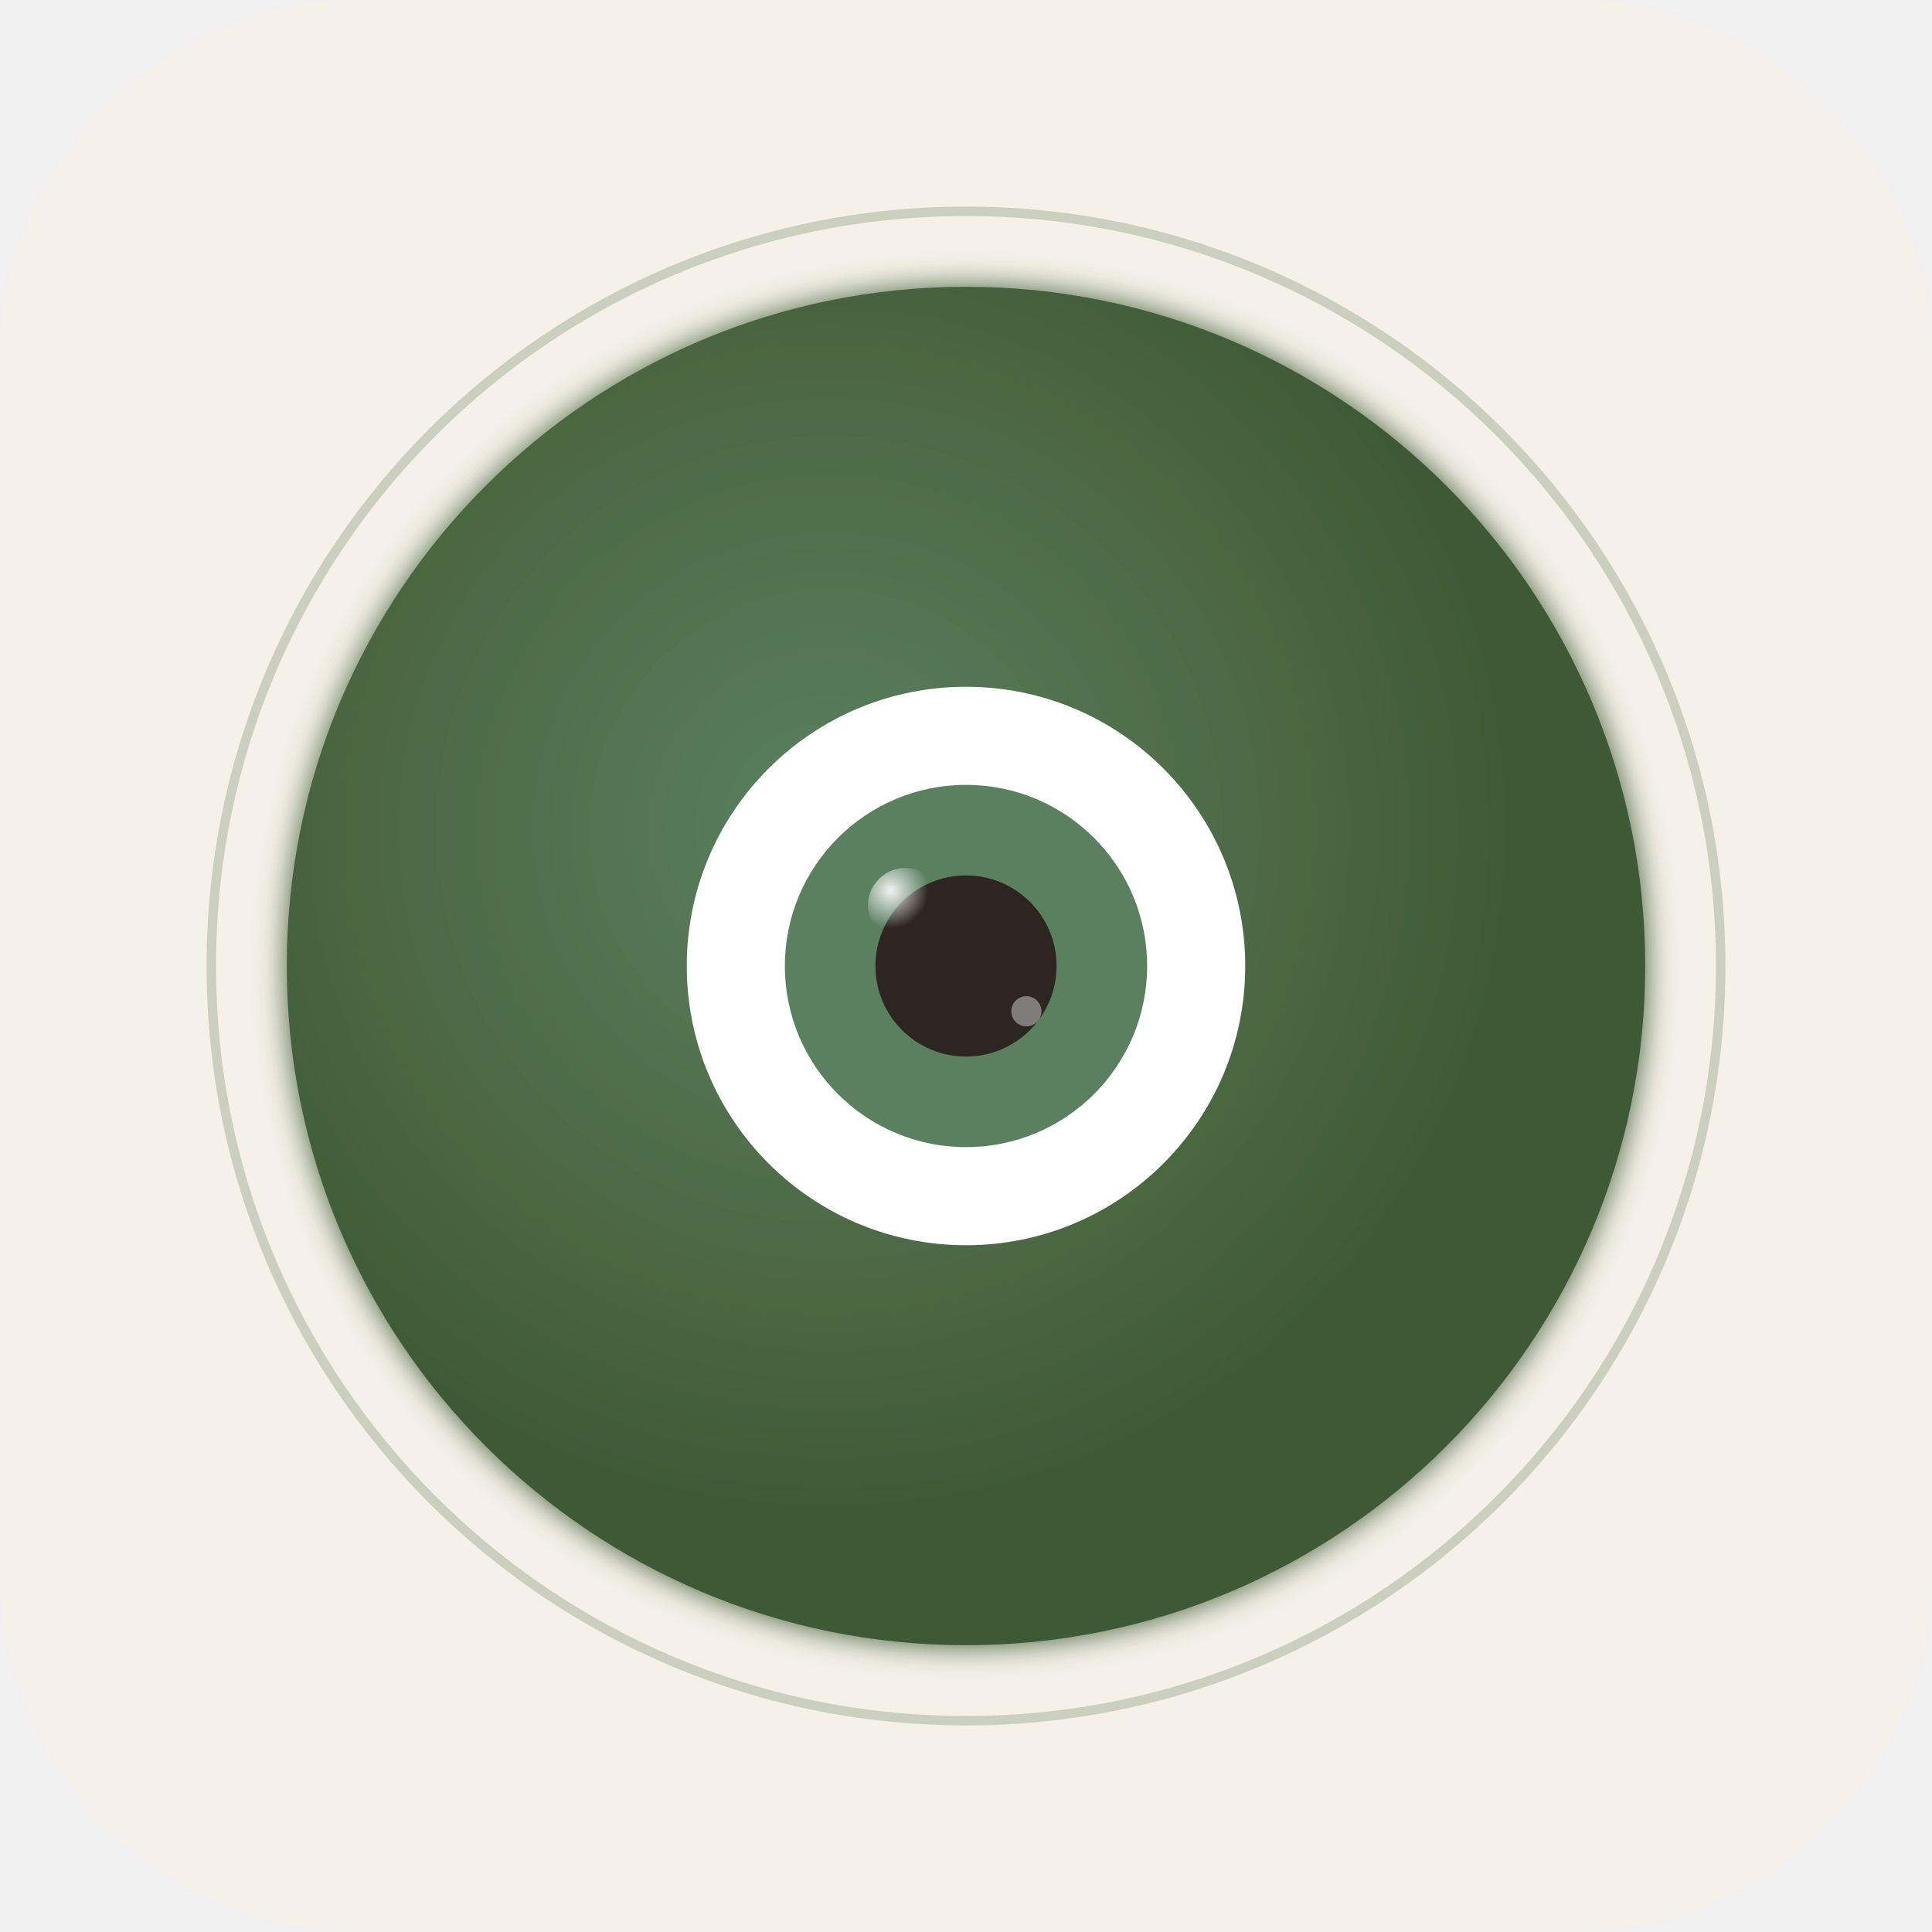
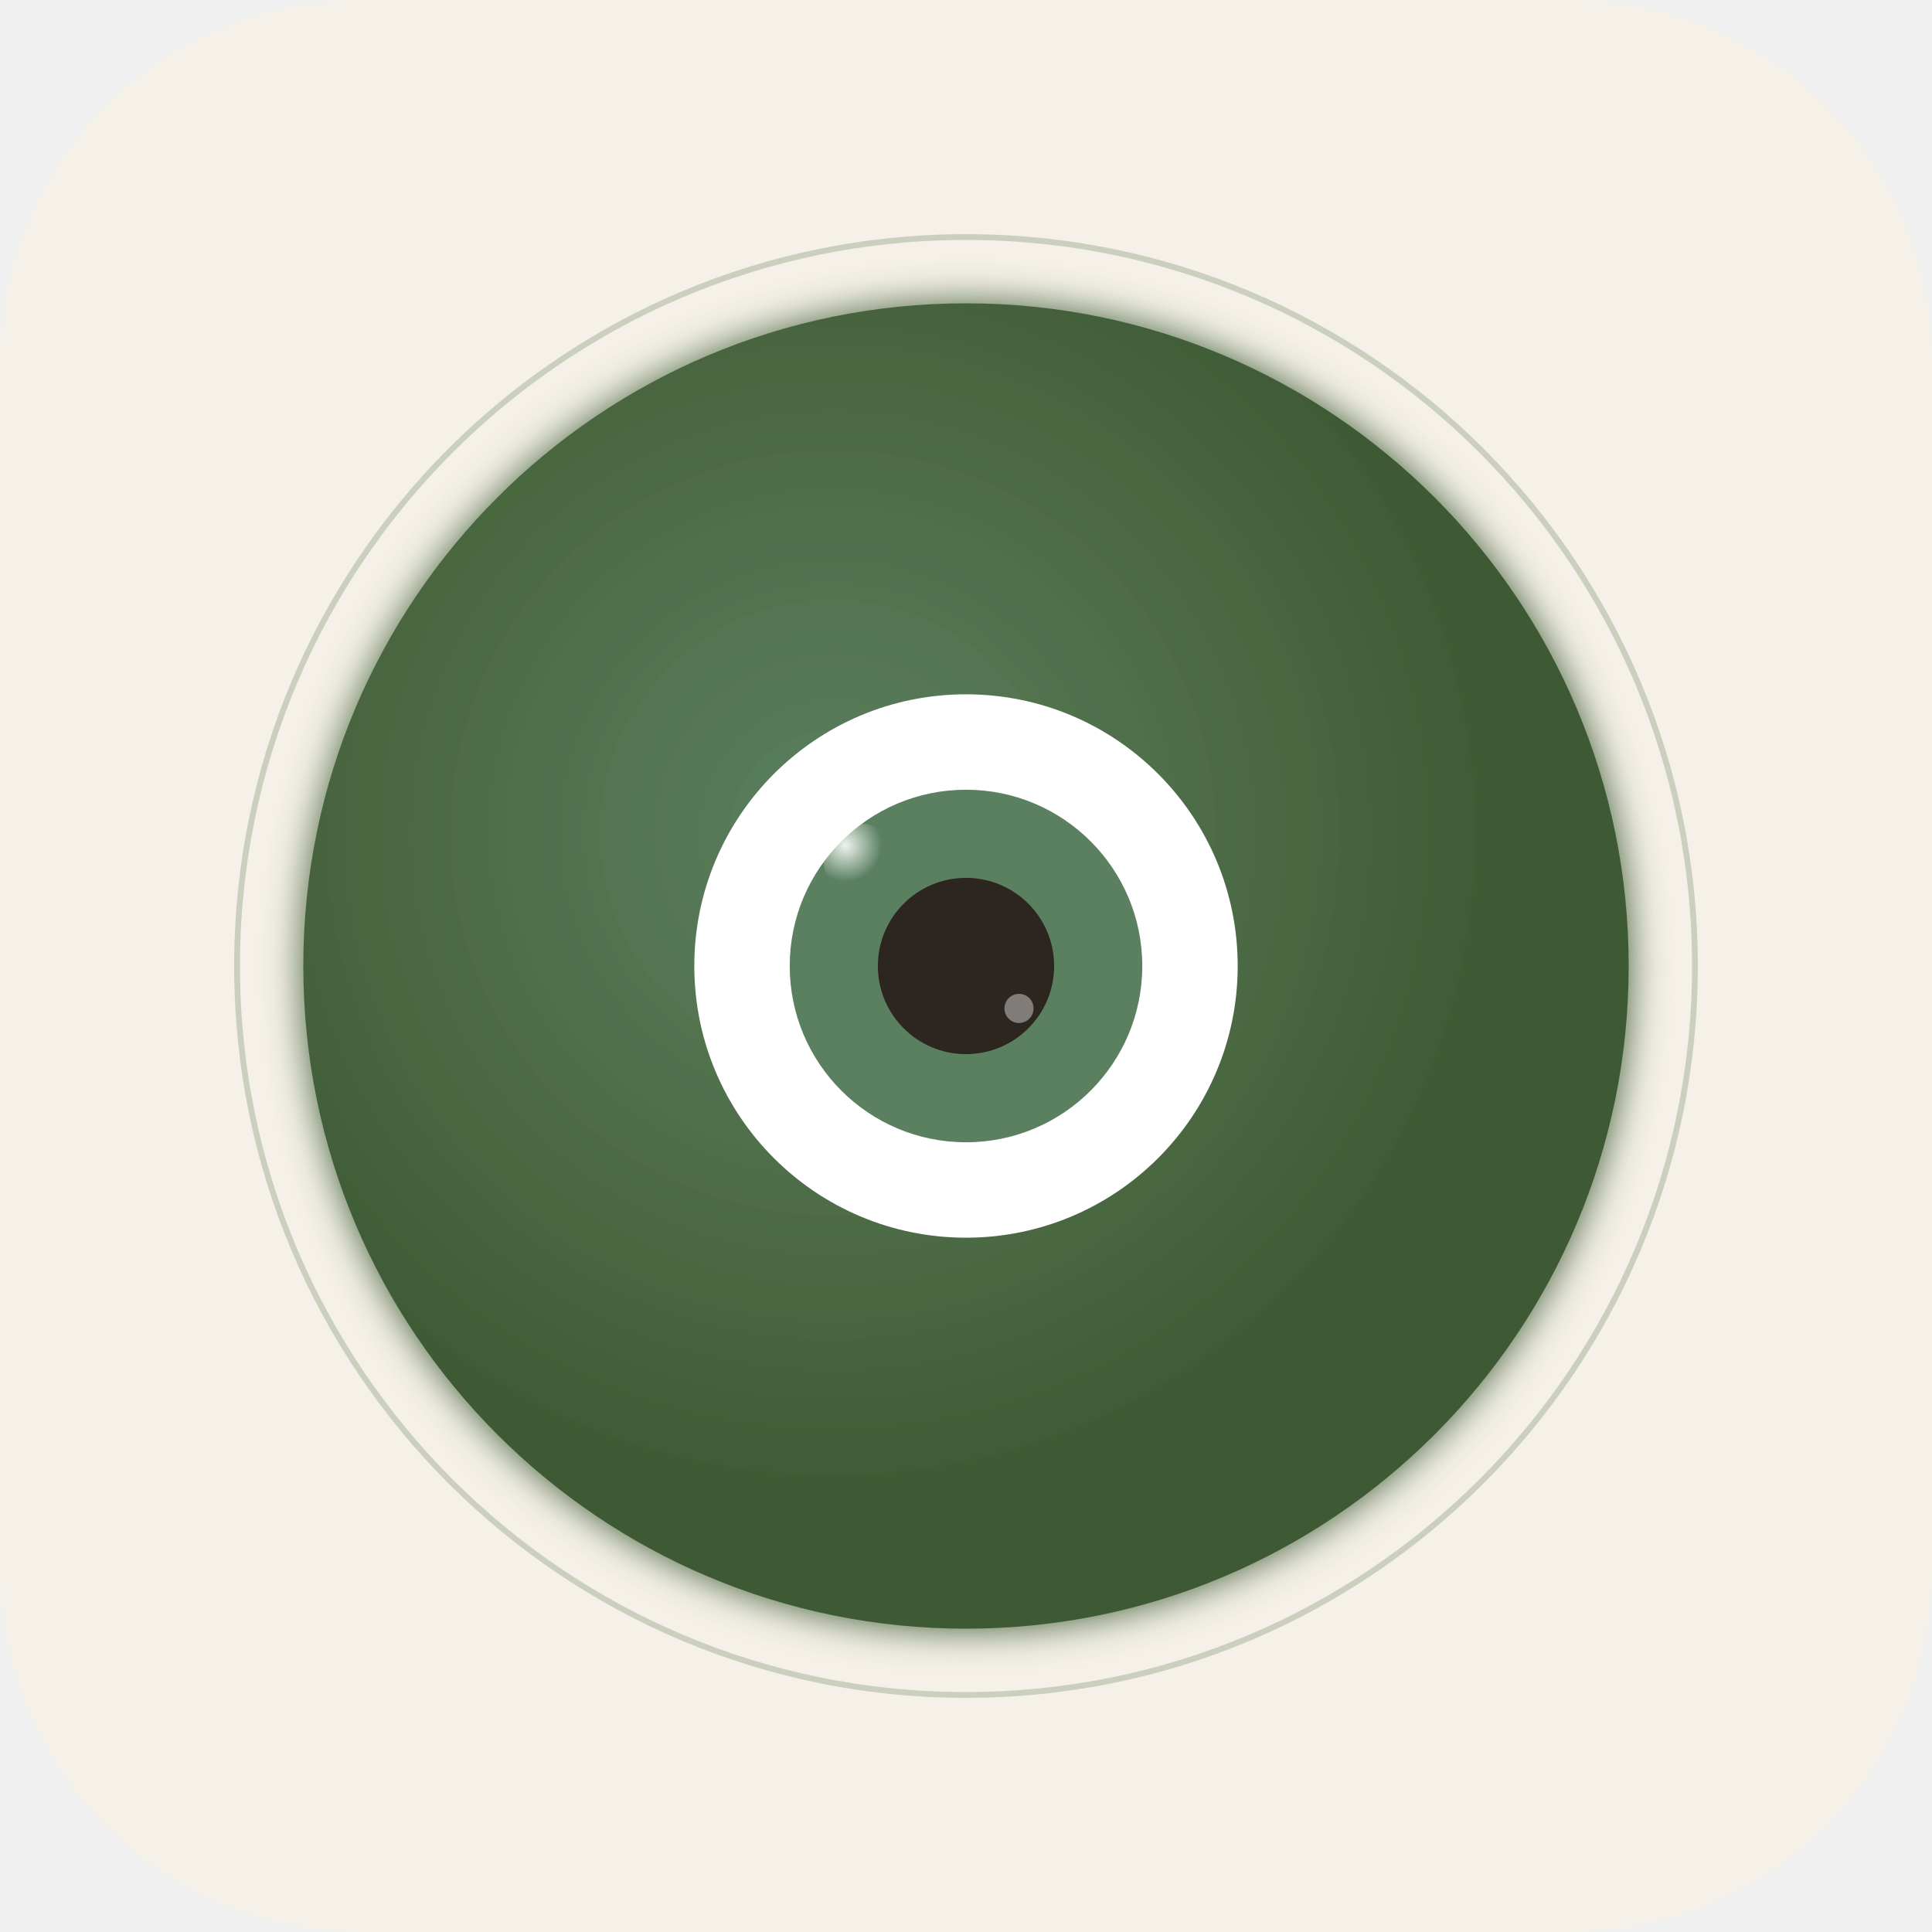
<svg xmlns="http://www.w3.org/2000/svg" viewBox="0 0 1024 1024" width="1024" height="1024">
  <defs>
    <radialGradient id="stoneGrad1024" cx="40%" cy="40%">
      <stop offset="0%" stop-color="#5a8060" />
      <stop offset="70%" stop-color="#4a6741" />
      <stop offset="100%" stop-color="#3d5a35" />
    </radialGradient>
-     <filter id="glowFilter1024" x="-50%" y="-50%" width="200%" height="200%">
-       <feGaussianBlur stdDeviation="8" result="blur" />
-       <feComposite in="SourceGraphic" in2="blur" operator="over" />
-     </filter>
    <radialGradient id="catchlightGrad1024" cx="30%" cy="30%">
      <stop offset="0%" stop-color="white" stop-opacity="0.9" />
      <stop offset="100%" stop-color="white" stop-opacity="0" />
    </radialGradient>
+     <filter id="glowFilter1024" x="-50%" y="-50%" width="200%" height="200%">
+       <feGaussianBlur stdDeviation="10.24" result="blur" />
+       <feComposite in="SourceGraphic" in2="blur" operator="over" />
+     </filter>
  </defs>
  <rect width="1024" height="1024" rx="192" fill="#F5F1E8" />
-   <circle cx="512" cy="512" r="400" fill="none" stroke="#4a6741" stroke-width="5" opacity="0.25" />
-   <circle cx="512" cy="512" r="360" fill="url(#stoneGrad1024)" filter="url(#glowFilter1024)" />
-   <circle cx="512" cy="512" r="148" fill="white" />
-   <circle cx="512" cy="512" r="96" fill="#5a8060" />
-   <circle cx="512" cy="512" r="48" fill="#2c2520" />
-   <circle cx="480" cy="480" r="20" fill="url(#catchlightGrad1024)" />
-   <circle cx="544" cy="536" r="8" fill="white" opacity="0.4" />
+   <circle cx="512" cy="512" r="386.355" fill="none" stroke="#4a6741" stroke-width="3.072" opacity="0.25" />
+   <circle cx="512" cy="512" r="351.232" fill="url(#stoneGrad1024)" filter="url(#glowFilter1024)" />
+   <circle cx="512" cy="512" r="144.005" fill="white" />
+   <circle cx="512" cy="512" r="93.428" fill="#5a8060" />
+   <circle cx="512" cy="512" r="46.714" fill="#2c2520" />
+   <circle cx="455.803" cy="455.803" r="19.318" fill="url(#catchlightGrad1024)" />
+   <circle cx="540.099" cy="534.479" r="7.727" fill="white" opacity="0.4" />
</svg>
